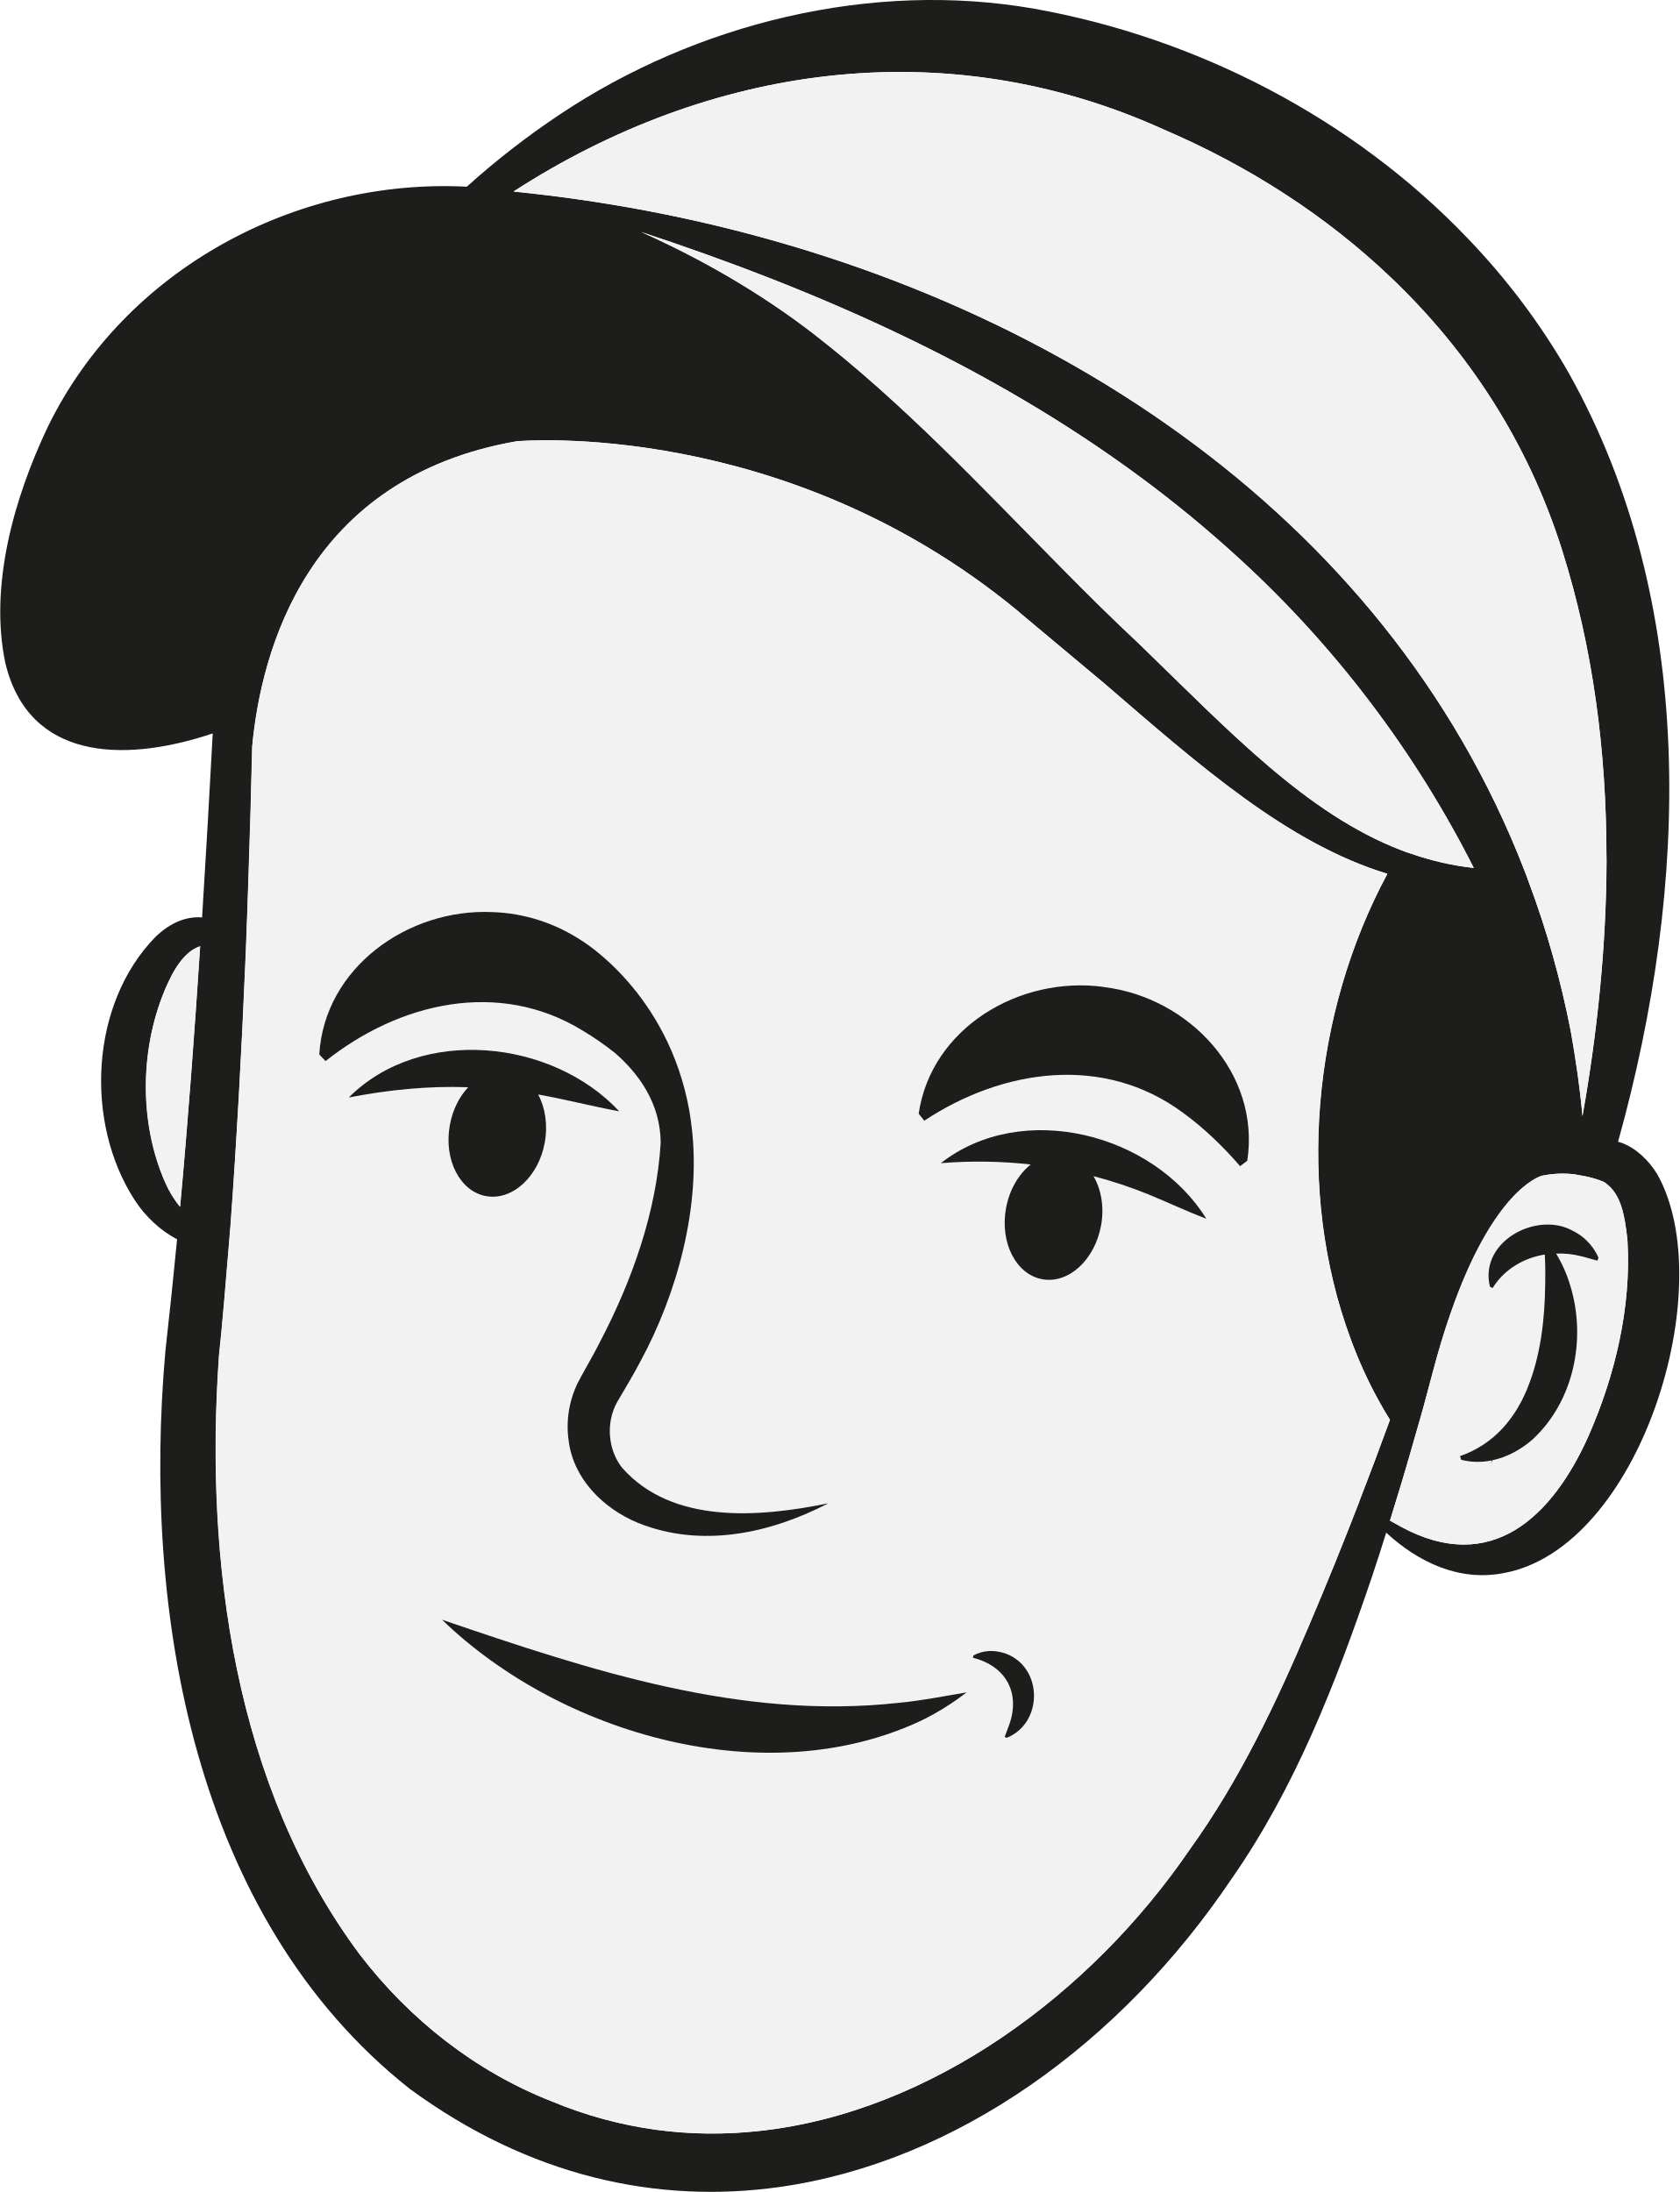
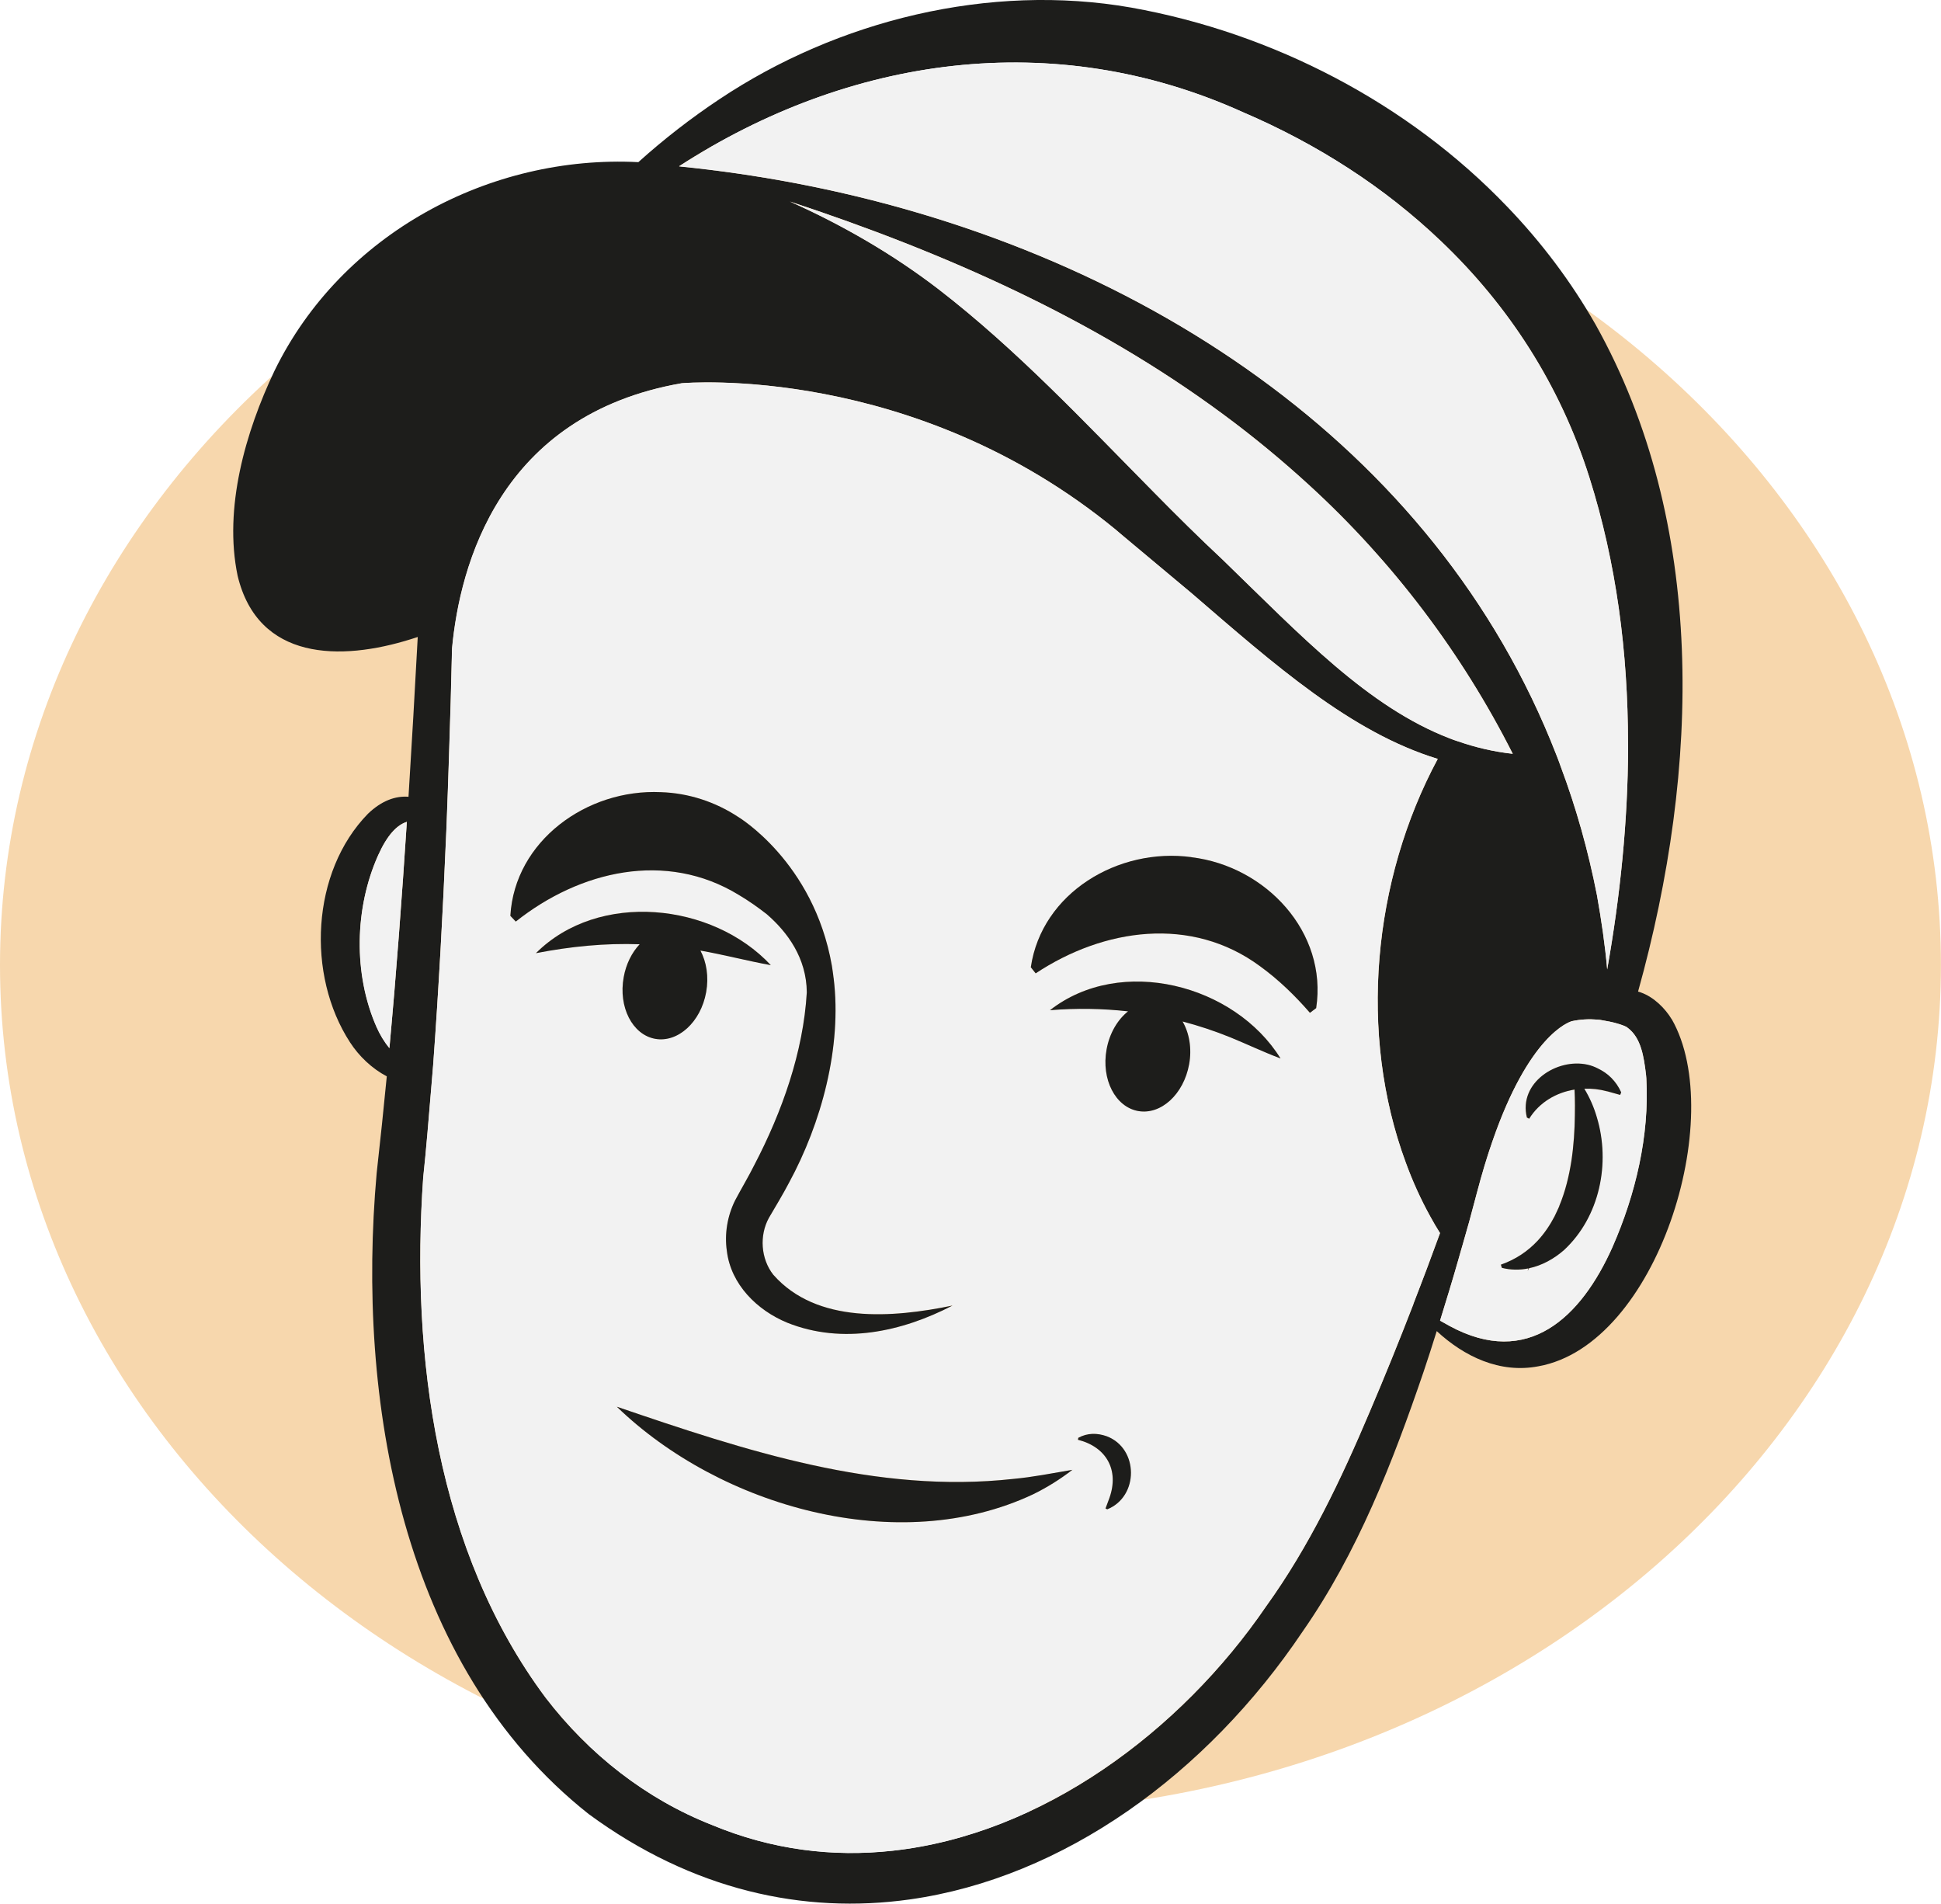
- <svg xmlns="http://www.w3.org/2000/svg" id="Warstwa_2" viewBox="0 0 179.98 234.94">
+ <svg xmlns="http://www.w3.org/2000/svg" id="logo" viewBox="0 0 239.57 234.94">
  <defs>
-     <style>.cls-1{fill:#f2f2f2;}.cls-1,.cls-2{stroke-width:0px;}.cls-2{fill:#1d1d1b;}</style>
+     <style>.cls-1{fill:#f2f2f2;}.cls-1,.cls-2,.cls-3{stroke-width:0px;}.cls-2{fill:#1d1d1b;}.cls-3{fill:#F7D7AD;}</style>
  </defs>
  <g id="Warstwa_3">
-     <path class="cls-2" d="m177.59,125.8c6.86,12.04-1.8,40.18-16.46,42.81-4.77.92-9.16-1.2-12.56-4.34-.52,1.68-1.06,3.34-1.62,5.01-3.81,11.17-8.14,22.32-14.93,32.06-11.84,17.62-29.51,30.4-48.51,33.07-13.07,1.83-26.77-1.11-39.61-10.54-23.2-18.34-28.66-51.23-26.17-79.09.45-3.98.86-7.96,1.25-11.95-1.85-.97-3.44-2.5-4.54-4.2-5.4-8.31-4.79-21.04,2.22-28.21,1.69-1.62,3.41-2.22,5-2.09.41-6.57.79-13.15,1.14-19.72-.27.09-.53.17-.81.26-8.76,2.75-18.9,2.66-21.42-7.81-1.75-8.36.98-17.78,4.54-25.28,8.29-17.01,26.66-26.7,44.92-25.77,3.13-2.82,6.49-5.43,10.01-7.77C74.61,2.52,93.33-2.14,110.88.94c17.44,3.12,34.14,11.76,46.41,24.59,4.2,4.37,7.87,9.23,10.89,14.53,13.7,24.51,12.93,54.7,5.24,82.31.12.03.23.07.35.11,1.63.58,3.02,2,3.81,3.32Zm-7.31,28.05c2.83-6.46,4.55-13.71,4.16-20.77-.01-.16-.03-.3-.04-.46-.27-2.22-.6-4.55-2.28-5.79-.04-.04-.09-.08-.15-.11-.49-.24-1.07-.41-1.6-.54-.15-.04-.28-.07-.44-.1l-1.21-.22c-.1-.01-.21-.02-.3-.03-1.07-.09-2.12-.03-3.16.19-.4.11-5.3,1.74-9.82,14.84-.65,1.86-1.28,3.97-1.91,6.34-.74,2.82-1.24,4.63-1.56,5.7-.12.44-.25.91-.39,1.35h0s-.36,1.27-.36,1.27c-.71,2.49-1.47,4.97-2.24,7.46.4.23.79.45,1.2.67,9.63,5.21,16.2-1.04,20.1-9.79Zm1.91-61.61c0-.18,0-.35-.01-.54-.01-11.18-1.43-22.23-4.77-32.79-3.62-11.46-10-21.23-18.3-29.14-6.97-6.66-15.28-12-24.44-15.92-23.46-10.61-48.66-6.87-69.61,6.66l.09.02h.02c4.69.48,9.35,1.15,13.98,2.02,20.84,3.93,40.86,11.99,57.52,24.08,16.18,11.74,29.18,27.27,36.68,46.56.19.48.37.96.54,1.45,1.88,5.03,3.37,10.32,4.46,15.85.54,3.03.99,6.08,1.26,9.14,1.61-9.08,2.55-18.28,2.58-27.39Zm-20.99-.76c2.16.75,4.38,1.28,6.76,1.54-6.27-12.4-14.79-23.67-25.03-33.06-3.45-3.17-7.03-6.12-10.75-8.86-16.03-11.84-34.42-19.96-53.44-26.23,6.5,2.9,12.75,6.52,18.35,10.82,9.7,7.49,18.01,16.39,26.57,25.05,2.78,2.83,5.6,5.62,8.51,8.34,9.72,9.41,17.91,18.14,28,22.04.34.14.69.26,1.04.37Zm-2.23,60.68c-.43-.68-.83-1.37-1.22-2.08-1.17-2.12-2.16-4.32-2.99-6.59-5.88-15.86-4.11-34.85,3.94-49.83-10.74-3.28-20.15-11.63-30.35-20.42-2.88-2.42-5.81-4.85-8.74-7.31l-.62-.53c-24.95-20.53-53.1-18.14-53.6-18.1-22.52,3.92-27.39,22.51-28.35,32.72l-.17,6.7c-.15,4.81-.29,9.61-.48,14.4-.02.73-.06,1.46-.09,2.19-.4,9.38-.91,18.73-1.59,28.11-.03.42-.07.85-.11,1.32l-.1,1.21c-.31,3.7-.66,8.08-1.02,11.37-1.55,22.05,1.66,46.19,15.12,64.21,5.33,6.95,12.36,12.49,20.52,15.69,7.4,3.08,14.94,3.99,22.29,3.18,18.4-2,35.54-14.69,46.12-30.18,5.31-7.37,9.25-15.66,12.79-24.03,1.86-4.36,3.64-8.76,5.35-13.18.02-.05.04-.11.05-.16,1.12-2.88,2.2-5.77,3.26-8.67Zm-129.66-22.82c.85-9.3,1.54-18.61,2.15-27.93-1.23.39-2.42,1.63-3.54,4.12-2.92,6.52-3.07,14.67-.21,21.17.42.95.95,1.83,1.6,2.63Z" />
-     <path class="cls-1" d="m174.43,133.09c.4,7.05-1.32,14.31-4.16,20.77-3.89,8.75-10.47,15-20.1,9.79-.41-.22-.8-.44-1.2-.67.77-2.49,1.53-4.97,2.24-7.46l.36-1.26h0c.14-.46.26-.93.39-1.36.32-1.06.82-2.87,1.56-5.7.62-2.37,1.26-4.48,1.91-6.34,4.52-13.1,9.42-14.73,9.82-14.84,1.03-.22,2.08-.28,3.16-.19.09.01.2.02.3.03l1.21.22c.16.03.29.06.44.1.53.14,1.11.3,1.6.54.05.03.1.07.15.11,1.68,1.24,2.01,3.57,2.28,5.79.01.16.03.3.04.46Zm-3.24,2.03l.12-.3c-.31-.7-.73-1.3-1.23-1.8-.47-.48-1.03-.85-1.66-1.16-.41-.21-.82-.35-1.26-.46-3.8-.85-8.55,2.24-7.49,6.52l.28.15c1.26-2.03,3.34-3.23,5.6-3.6.03.66.05,1.3.05,1.95,0,.4,0,.8-.01,1.22-.02,1.82-.14,3.75-.43,5.65-.3,1.91-.76,3.78-1.48,5.51-.01.05-.04.11-.06.17-.17.36-.33.74-.51,1.09,0,.01-.01.02-.01.03,0,0-.01.01-.01.02-.57,1.09-1.25,2.1-2.08,3-1.2,1.29-2.7,2.32-4.55,2.97l.12.39c1.08.28,2.2.29,3.28.07-.03.1-.07.21-.1.32.06-.11.11-.24.18-.34,1.58-.33,3.08-1.16,4.31-2.24,4.43-4.1,5.76-10.75,4.05-16.4-.36-1.24-.89-2.42-1.54-3.51.92-.04,1.84.06,2.73.3.05.01.1.02.15.03l1.54.43Z" />
-     <path class="cls-1" d="m172.17,91.71c.01.19.01.36.01.54-.03,9.11-.97,18.31-2.58,27.39-.27-3.06-.72-6.11-1.26-9.14-1.08-5.53-2.57-10.82-4.46-15.85-.17-.49-.35-.97-.54-1.45-7.5-19.29-20.49-34.82-36.68-46.56-16.65-12.09-36.68-20.15-57.52-24.08-4.62-.87-9.29-1.54-13.98-2.01h-.02s-.09-.03-.09-.03c20.94-13.54,46.14-17.28,69.61-6.66,9.16,3.93,17.47,9.26,24.44,15.92,8.3,7.9,14.67,17.68,18.3,29.14,3.34,10.56,4.76,21.61,4.77,32.79Z" />
-     <path class="cls-2" d="m171.32,134.82l-.12.3-1.54-.43s-.09-.02-.15-.03c-.89-.24-1.81-.34-2.73-.3.66,1.09,1.18,2.27,1.54,3.51,1.71,5.65.37,12.3-4.05,16.4-1.23,1.08-2.73,1.91-4.31,2.24-.06.1-.11.23-.18.34.03-.11.07-.22.1-.32-1.08.22-2.2.21-3.28-.07l-.12-.39c1.85-.65,3.35-1.68,4.55-2.97.83-.9,1.51-1.91,2.08-3,0-.01.01-.02.01-.02,0-.01.01-.02.01-.03.18-.35.34-.73.51-1.09.02-.05.05-.11.06-.17.72-1.73,1.18-3.6,1.48-5.51.29-1.91.41-3.83.43-5.65.01-.42.01-.82.01-1.22,0-.65-.02-1.29-.05-1.95-2.26.37-4.34,1.57-5.6,3.6l-.28-.15c-1.06-4.28,3.69-7.37,7.49-6.52.44.1.85.25,1.26.46.62.3,1.19.68,1.66,1.16.5.5.92,1.1,1.23,1.8Z" />
-     <path class="cls-1" d="m157.95,93.03c-2.37-.26-4.6-.79-6.76-1.54-.35-.11-.7-.24-1.04-.37-10.09-3.89-18.29-12.62-28-22.04-2.91-2.72-5.73-5.51-8.51-8.34-8.56-8.65-16.87-17.56-26.57-25.05-5.6-4.3-11.85-7.92-18.35-10.82,19.03,6.27,37.42,14.39,53.44,26.23,3.72,2.74,7.3,5.7,10.75,8.86,10.25,9.39,18.77,20.66,25.03,33.06Z" />
-     <path class="cls-1" d="m147.74,150.09c.39.71.79,1.41,1.22,2.08-1.06,2.91-2.13,5.79-3.26,8.67-.01.04-.03.1-.05.16-1.71,4.43-3.49,8.82-5.35,13.18-3.54,8.37-7.48,16.66-12.79,24.03-10.58,15.49-27.72,28.18-46.12,30.18-7.34.81-14.88-.09-22.29-3.18-8.15-3.21-15.18-8.75-20.52-15.69-13.46-18.03-16.67-42.17-15.12-64.21.36-3.29.71-7.67,1.02-11.37l.1-1.21c.04-.47.08-.91.11-1.32.69-9.37,1.2-18.72,1.59-28.11.03-.73.07-1.46.09-2.19.19-4.79.33-9.59.48-14.4l.17-6.7c.96-10.21,5.82-28.8,28.35-32.72.5-.04,28.65-2.43,53.6,18.1l.62.53c2.93,2.46,5.85,4.89,8.74,7.31,10.2,8.79,19.61,17.14,30.35,20.42-8.05,14.97-9.82,33.97-3.94,49.83.83,2.27,1.82,4.47,2.99,6.59Zm-14.06-25.68c1.43-9.37-6.22-17.52-15.39-18.62-9.05-1.23-18.49,4.41-19.84,13.59l.6.75c8.4-5.56,19.23-7.15,27.72-.86,2.27,1.65,4.29,3.6,6.13,5.73l.77-.58Zm-10.58,3.6c2.09.86,4.01,1.78,6.18,2.6-5.68-9.13-19.73-12.78-28.46-5.95,3.28-.27,6.49-.22,9.64.14-1.28,1.03-2.28,2.7-2.65,4.7-.67,3.7,1.08,7.09,3.89,7.6,2.82.51,5.63-2.07,6.3-5.77.35-1.97.01-3.87-.81-5.28,1.99.52,3.96,1.17,5.9,1.96Zm-18.83,49.67c3.52.89,5.11,3.74,3.88,7.19l-.48,1.29.22.1c3.91-1.57,3.89-7.5-.06-9.01-1.17-.43-2.4-.44-3.52.19l-.04.24Zm-5.53,6.73c1.72-.84,3.35-1.86,4.85-3.02-2.51.43-4.88.91-7.29,1.12-16.91,1.86-33.06-3.5-48.94-8.91,12.77,12.36,34.78,18.63,51.38,10.81Zm-9.96-23.3c-7.39,1.52-16.75,2.28-22.11-3.8-1.54-1.97-1.73-4.84-.54-7.01.76-1.29,1.81-3.04,2.49-4.35,3.96-7.29,6.56-16.69,5.5-25.26t.01-.01l-.02-.02c-.02-.24-.06-.47-.09-.71-.03-.21-.06-.42-.09-.61l-.03-.19c-2.25-12.82-11.6-18.37-11.6-18.37h0c-2.77-1.81-6.06-2.91-9.49-3.02-9.13-.44-18.05,6-18.59,15.26l.67.71c7.89-6.27,18.55-8.8,27.54-3.28,1.2.72,2.34,1.52,3.45,2.38,2.54,2.22,4.89,5.4,4.93,9.64-.43,7.38-3.06,14.78-6.45,21.25-.73,1.47-1.63,2.98-2.41,4.44-.95,1.92-1.31,4.11-1.01,6.2.49,4.16,3.74,7.34,7.45,8.87,6.84,2.74,14.19,1.1,20.4-2.11Zm-31.11-43.81c2.9.51,5.72,1.26,8.69,1.8-7.22-7.73-21.28-9.2-28.99-1.48,4.34-.84,8.55-1.25,12.8-1.1-.96,1.02-1.68,2.44-1.97,4.07-.67,3.7,1.08,7.09,3.88,7.6,2.81.51,5.64-2.07,6.3-5.76.34-1.91.04-3.74-.71-5.13Z" />
-     <path class="cls-2" d="m118.29,105.79c9.17,1.1,16.82,9.25,15.39,18.62l-.77.58c-1.84-2.12-3.86-4.08-6.13-5.73-8.49-6.29-19.32-4.7-27.72.86l-.6-.75c1.34-9.18,10.79-14.82,19.84-13.59Z" />
-     <path class="cls-2" d="m129.28,130.62c-2.17-.82-4.08-1.74-6.18-2.6-1.95-.79-3.92-1.44-5.9-1.96.82,1.41,1.17,3.31.81,5.28-.67,3.7-3.48,6.28-6.3,5.77-2.81-.51-4.56-3.91-3.89-7.6.36-2,1.36-3.67,2.65-4.7-3.16-.35-6.36-.41-9.64-.14,8.73-6.83,22.79-3.19,28.46,5.95Z" />
-     <path class="cls-2" d="m108.16,184.87c1.23-3.45-.36-6.3-3.88-7.19l.04-.24c1.12-.62,2.35-.61,3.52-.19,3.96,1.51,3.97,7.44.06,9.01l-.22-.1.48-1.29Z" />
-     <path class="cls-2" d="m103.6,181.39c-1.5,1.16-3.13,2.18-4.85,3.02-16.6,7.82-38.61,1.55-51.38-10.81,15.88,5.42,32.03,10.78,48.94,8.91,2.41-.22,4.78-.7,7.29-1.12Z" />
-     <path class="cls-2" d="m66.68,157.32c5.36,6.08,14.71,5.32,22.11,3.8-6.21,3.22-13.56,4.85-20.4,2.11-3.71-1.53-6.96-4.72-7.45-8.87-.3-2.08.06-4.28,1.01-6.2.77-1.46,1.68-2.97,2.41-4.44,3.38-6.48,6.02-13.87,6.45-21.25-.03-4.24-2.38-7.43-4.93-9.64-1.1-.86-2.25-1.67-3.45-2.38-9-5.52-19.65-2.99-27.54,3.28l-.67-.71c.54-9.26,9.46-15.69,18.59-15.26,3.43.11,6.72,1.21,9.49,3.03h0s9.35,5.54,11.6,18.36l.03.19c.03.2.06.41.09.61.03.24.07.47.09.71l.02.02s-.01,0-.01.01c1.06,8.57-1.54,17.97-5.5,25.26-.68,1.31-1.73,3.06-2.49,4.35-1.19,2.17-1,5.04.54,7.01Z" />
-     <path class="cls-2" d="m66.37,119.11c-2.97-.54-5.79-1.29-8.69-1.8.75,1.4,1.05,3.23.71,5.13-.66,3.69-3.49,6.27-6.3,5.76-2.8-.51-4.55-3.91-3.88-7.6.29-1.63,1.01-3.05,1.97-4.07-4.25-.15-8.46.26-12.8,1.1,7.72-7.72,21.78-6.25,28.99,1.48Z" />
-     <path class="cls-1" d="m21.44,101.43c-.6,9.32-1.29,18.63-2.15,27.93-.66-.8-1.19-1.69-1.6-2.63-2.86-6.5-2.71-14.65.21-21.17,1.12-2.49,2.31-3.74,3.54-4.12Z" />
+     <ellipse class="cls-3" cx="119.78" cy="119.08" rx="119.78" ry="104.67" />
+     <path class="cls-2" d="m206.35,125.8c6.86,12.04-1.8,40.18-16.46,42.81-4.77.92-9.16-1.2-12.56-4.34-.52,1.68-1.06,3.34-1.62,5.01-3.81,11.17-8.14,22.32-14.93,32.06-11.84,17.62-29.51,30.4-48.51,33.07-13.07,1.83-26.77-1.11-39.61-10.54-23.2-18.34-28.66-51.23-26.17-79.09.45-3.98.86-7.96,1.25-11.95-1.85-.97-3.44-2.5-4.54-4.2-5.4-8.31-4.79-21.04,2.22-28.21,1.69-1.62,3.41-2.22,5-2.09.41-6.57.79-13.15,1.14-19.72-.27.09-.53.17-.81.26-8.76,2.75-18.9,2.66-21.42-7.81-1.75-8.36.98-17.78,4.54-25.28,8.29-17.01,26.66-26.7,44.92-25.77,3.13-2.82,6.49-5.43,10.01-7.77C103.37,2.52,122.1-2.14,139.64.94c17.44,3.12,34.14,11.76,46.41,24.59,4.2,4.37,7.87,9.23,10.89,14.53,13.7,24.51,12.93,54.7,5.24,82.31.12.03.23.07.35.11,1.63.58,3.02,2,3.81,3.32Zm-7.31,28.05c2.83-6.46,4.55-13.71,4.16-20.77-.01-.16-.03-.3-.04-.46-.27-2.22-.6-4.55-2.28-5.79-.04-.04-.09-.08-.15-.11-.49-.24-1.07-.41-1.6-.54-.15-.04-.28-.07-.44-.1l-1.21-.22c-.1-.01-.21-.02-.3-.03-1.07-.09-2.12-.03-3.16.19-.4.11-5.3,1.74-9.82,14.84-.65,1.86-1.28,3.97-1.91,6.34-.74,2.82-1.24,4.63-1.56,5.7-.12.44-.25.91-.39,1.35h0s-.36,1.27-.36,1.27c-.71,2.49-1.47,4.97-2.24,7.46.4.23.79.45,1.2.67,9.63,5.21,16.2-1.04,20.1-9.79Zm1.91-61.61c0-.18,0-.35-.01-.54-.01-11.18-1.43-22.23-4.77-32.79-3.62-11.46-10-21.23-18.3-29.14-6.97-6.66-15.28-12-24.44-15.92-23.46-10.61-48.66-6.87-69.61,6.66l.09.02h.02c4.69.48,9.35,1.15,13.98,2.02,20.84,3.93,40.86,11.99,57.52,24.08,16.18,11.74,29.18,27.27,36.68,46.56.19.48.37.96.54,1.45,1.88,5.03,3.37,10.32,4.46,15.85.54,3.03.99,6.08,1.26,9.14,1.61-9.08,2.55-18.28,2.58-27.39Zm-20.99-.76c2.16.75,4.38,1.28,6.76,1.54-6.27-12.4-14.79-23.67-25.03-33.06-3.45-3.17-7.03-6.12-10.75-8.86-16.03-11.84-34.42-19.96-53.44-26.23,6.5,2.9,12.75,6.52,18.35,10.82,9.7,7.49,18.01,16.39,26.57,25.05,2.78,2.83,5.6,5.62,8.51,8.34,9.72,9.41,17.91,18.14,28,22.04.34.14.69.26,1.04.37Zm-2.23,60.68c-.43-.68-.83-1.37-1.22-2.08-1.17-2.12-2.16-4.32-2.99-6.59-5.88-15.86-4.11-34.85,3.94-49.83-10.74-3.28-20.15-11.63-30.35-20.42-2.88-2.42-5.81-4.85-8.74-7.31l-.62-.53c-24.95-20.53-53.1-18.14-53.6-18.1-22.52,3.92-27.39,22.51-28.35,32.72l-.17,6.7c-.15,4.81-.29,9.61-.48,14.4-.02.73-.06,1.46-.09,2.19-.4,9.38-.91,18.73-1.59,28.11-.03.42-.07.85-.11,1.32l-.1,1.21c-.31,3.7-.66,8.08-1.02,11.37-1.55,22.05,1.66,46.19,15.12,64.21,5.33,6.95,12.36,12.49,20.52,15.69,7.4,3.08,14.94,3.99,22.29,3.18,18.4-2,35.54-14.69,46.12-30.18,5.31-7.37,9.25-15.66,12.79-24.03,1.86-4.36,3.64-8.76,5.35-13.18.02-.05.04-.11.05-.16,1.12-2.88,2.2-5.77,3.26-8.67Zm-129.66-22.82c.85-9.3,1.54-18.61,2.15-27.93-1.23.39-2.42,1.63-3.54,4.12-2.92,6.52-3.07,14.67-.21,21.17.42.95.95,1.83,1.6,2.63Z" />
+     <path class="cls-1" d="m203.2,133.09c.4,7.05-1.32,14.31-4.16,20.77-3.89,8.75-10.47,15-20.1,9.79-.41-.22-.8-.44-1.2-.67.77-2.49,1.53-4.97,2.24-7.46l.36-1.26h0c.14-.46.26-.93.39-1.36.32-1.06.82-2.87,1.56-5.7.62-2.37,1.26-4.48,1.91-6.34,4.52-13.1,9.42-14.73,9.82-14.84,1.03-.22,2.08-.28,3.16-.19.09.01.2.02.3.03l1.21.22c.16.03.29.06.44.1.53.14,1.11.3,1.6.54.05.03.1.07.15.11,1.68,1.24,2.01,3.57,2.28,5.79.01.16.03.3.04.46Zm-3.24,2.03l.12-.3c-.31-.7-.73-1.3-1.23-1.8-.47-.48-1.03-.85-1.66-1.16-.41-.21-.82-.35-1.26-.46-3.8-.85-8.55,2.24-7.49,6.52l.28.15c1.26-2.03,3.34-3.23,5.6-3.6.03.66.05,1.3.05,1.95,0,.4,0,.8-.01,1.22-.02,1.82-.14,3.75-.43,5.65-.3,1.91-.76,3.78-1.48,5.51-.01.05-.04.11-.06.17-.17.36-.33.74-.51,1.09,0,.01-.01.02-.01.03,0,0-.01.01-.01.02-.57,1.09-1.25,2.1-2.08,3-1.2,1.29-2.7,2.32-4.55,2.97l.12.39c1.08.28,2.2.29,3.28.07-.03.1-.07.21-.1.32.06-.11.11-.24.18-.34,1.58-.33,3.08-1.16,4.31-2.24,4.43-4.1,5.76-10.75,4.05-16.4-.36-1.24-.89-2.42-1.54-3.51.92-.04,1.84.06,2.73.3.05.01.1.02.15.03l1.54.43Z" />
+     <path class="cls-1" d="m200.94,91.71c.01.19.01.36.01.54-.03,9.11-.97,18.31-2.58,27.39-.27-3.06-.72-6.11-1.26-9.14-1.08-5.53-2.57-10.82-4.46-15.85-.17-.49-.35-.97-.54-1.45-7.5-19.29-20.49-34.82-36.68-46.56-16.65-12.09-36.68-20.15-57.52-24.08-4.62-.87-9.29-1.54-13.98-2.01h-.02s-.09-.03-.09-.03c20.94-13.54,46.14-17.28,69.61-6.66,9.16,3.93,17.47,9.26,24.44,15.92,8.3,7.9,14.67,17.68,18.3,29.14,3.34,10.56,4.76,21.61,4.77,32.79Z" />
+     <path class="cls-2" d="m200.09,134.82l-.12.3-1.54-.43s-.09-.02-.15-.03c-.89-.24-1.81-.34-2.73-.3.66,1.09,1.18,2.27,1.54,3.51,1.71,5.65.37,12.3-4.05,16.4-1.23,1.08-2.73,1.91-4.31,2.24-.06.1-.11.23-.18.34.03-.11.07-.22.1-.32-1.08.22-2.2.21-3.28-.07l-.12-.39c1.85-.65,3.35-1.68,4.55-2.97.83-.9,1.51-1.91,2.08-3,0-.01.01-.02.01-.02,0-.01.01-.02.01-.03.18-.35.34-.73.51-1.09.02-.05.05-.11.06-.17.72-1.73,1.18-3.6,1.48-5.51.29-1.91.41-3.83.43-5.65.01-.42.01-.82.01-1.22,0-.65-.02-1.29-.05-1.95-2.26.37-4.34,1.57-5.6,3.6l-.28-.15c-1.06-4.28,3.69-7.37,7.49-6.52.44.1.85.25,1.26.46.62.3,1.19.68,1.66,1.16.5.5.92,1.1,1.23,1.8Z" />
+     <path class="cls-1" d="m186.71,93.03c-2.37-.26-4.6-.79-6.76-1.54-.35-.11-.7-.24-1.04-.37-10.09-3.89-18.29-12.62-28-22.04-2.91-2.72-5.73-5.51-8.51-8.34-8.56-8.65-16.87-17.56-26.57-25.05-5.6-4.3-11.85-7.92-18.35-10.82,19.03,6.27,37.42,14.39,53.44,26.23,3.72,2.74,7.3,5.7,10.75,8.86,10.25,9.39,18.77,20.66,25.03,33.06Z" />
+     <path class="cls-1" d="m176.51,150.09c.39.71.79,1.41,1.22,2.08-1.06,2.91-2.13,5.79-3.26,8.67-.01.04-.03.1-.05.16-1.71,4.43-3.49,8.82-5.35,13.18-3.54,8.37-7.48,16.66-12.79,24.03-10.58,15.49-27.72,28.18-46.12,30.18-7.34.81-14.88-.09-22.29-3.18-8.15-3.21-15.18-8.75-20.52-15.69-13.46-18.03-16.67-42.17-15.12-64.21.36-3.29.71-7.67,1.02-11.37l.1-1.21c.04-.47.08-.91.11-1.32.69-9.37,1.2-18.72,1.59-28.11.03-.73.07-1.46.09-2.19.19-4.79.33-9.59.48-14.4l.17-6.7c.96-10.21,5.82-28.8,28.35-32.72.5-.04,28.65-2.43,53.6,18.1l.62.53c2.93,2.46,5.85,4.89,8.74,7.31,10.2,8.79,19.61,17.14,30.35,20.42-8.05,14.97-9.82,33.97-3.94,49.83.83,2.27,1.82,4.47,2.99,6.59Zm-14.06-25.68c1.43-9.37-6.22-17.52-15.39-18.62-9.05-1.23-18.49,4.41-19.84,13.59l.6.75c8.4-5.56,19.23-7.15,27.72-.86,2.27,1.65,4.29,3.6,6.13,5.73l.77-.58Zm-10.58,3.6c2.09.86,4.01,1.78,6.18,2.6-5.68-9.13-19.73-12.78-28.46-5.95,3.28-.27,6.49-.22,9.64.14-1.28,1.03-2.28,2.7-2.65,4.7-.67,3.7,1.08,7.09,3.89,7.6,2.82.51,5.63-2.07,6.3-5.77.35-1.97.01-3.87-.81-5.28,1.99.52,3.96,1.17,5.9,1.96Zm-18.83,49.67c3.52.89,5.11,3.74,3.88,7.19l-.48,1.29.22.1c3.91-1.57,3.89-7.5-.06-9.01-1.17-.43-2.4-.44-3.52.19l-.04.24Zm-5.53,6.73c1.72-.84,3.35-1.86,4.85-3.02-2.51.43-4.88.91-7.29,1.12-16.91,1.86-33.06-3.5-48.94-8.91,12.77,12.36,34.78,18.63,51.38,10.81Zm-9.96-23.3c-7.39,1.52-16.75,2.28-22.11-3.8-1.54-1.97-1.73-4.84-.54-7.01.76-1.29,1.81-3.04,2.49-4.35,3.96-7.29,6.56-16.69,5.5-25.26t.01-.01l-.02-.02c-.02-.24-.06-.47-.09-.71-.03-.21-.06-.42-.09-.61l-.03-.19c-2.25-12.82-11.6-18.37-11.6-18.37h0c-2.77-1.81-6.06-2.91-9.49-3.02-9.13-.44-18.05,6-18.59,15.26l.67.71c7.89-6.27,18.55-8.8,27.54-3.28,1.2.72,2.34,1.52,3.45,2.38,2.54,2.22,4.89,5.4,4.93,9.64-.43,7.38-3.06,14.78-6.45,21.25-.73,1.47-1.63,2.98-2.41,4.44-.95,1.92-1.31,4.11-1.01,6.2.49,4.16,3.74,7.34,7.45,8.87,6.84,2.74,14.19,1.1,20.4-2.11Zm-31.11-43.81c2.9.51,5.72,1.26,8.69,1.8-7.22-7.73-21.28-9.2-28.99-1.48,4.34-.84,8.55-1.25,12.8-1.1-.96,1.02-1.68,2.44-1.97,4.07-.67,3.7,1.08,7.09,3.88,7.6,2.81.51,5.64-2.07,6.3-5.76.34-1.91.04-3.74-.71-5.13Z" />
+     <path class="cls-2" d="m147.06,105.79c9.17,1.1,16.82,9.25,15.39,18.62l-.77.58c-1.84-2.12-3.86-4.08-6.13-5.73-8.49-6.29-19.32-4.7-27.72.86l-.6-.75c1.34-9.18,10.79-14.82,19.84-13.59Z" />
+     <path class="cls-2" d="m158.04,130.62c-2.17-.82-4.08-1.74-6.18-2.6-1.95-.79-3.92-1.44-5.9-1.96.82,1.41,1.17,3.31.81,5.28-.67,3.7-3.48,6.28-6.3,5.77-2.81-.51-4.56-3.91-3.89-7.6.36-2,1.36-3.67,2.65-4.7-3.16-.35-6.36-.41-9.64-.14,8.73-6.83,22.79-3.19,28.46,5.95Z" />
+     <path class="cls-2" d="m136.93,184.87c1.23-3.45-.36-6.3-3.88-7.19l.04-.24c1.12-.62,2.35-.61,3.52-.19,3.96,1.51,3.97,7.44.06,9.01l-.22-.1.48-1.29Z" />
+     <path class="cls-2" d="m132.36,181.39c-1.5,1.16-3.13,2.18-4.85,3.02-16.6,7.82-38.61,1.55-51.38-10.81,15.88,5.42,32.03,10.78,48.94,8.91,2.41-.22,4.78-.7,7.29-1.12Z" />
+     <path class="cls-2" d="m95.45,157.32c5.36,6.08,14.71,5.32,22.11,3.8-6.21,3.22-13.56,4.85-20.4,2.11-3.71-1.53-6.96-4.72-7.45-8.87-.3-2.08.06-4.28,1.01-6.2.77-1.46,1.68-2.97,2.41-4.44,3.38-6.48,6.02-13.87,6.45-21.25-.03-4.24-2.38-7.43-4.93-9.64-1.1-.86-2.25-1.67-3.45-2.38-9-5.52-19.65-2.99-27.54,3.28l-.67-.71c.54-9.26,9.46-15.69,18.59-15.26,3.43.11,6.72,1.21,9.49,3.03h0s9.35,5.54,11.6,18.36l.03.19c.03.2.06.41.09.61.03.24.07.47.09.71l.02.02s-.01,0-.01.01c1.06,8.57-1.54,17.97-5.5,25.26-.68,1.31-1.73,3.06-2.49,4.35-1.19,2.17-1,5.04.54,7.01Z" />
+     <path class="cls-2" d="m95.14,119.11c-2.97-.54-5.79-1.29-8.69-1.8.75,1.4,1.05,3.23.71,5.13-.66,3.69-3.49,6.27-6.3,5.76-2.8-.51-4.55-3.91-3.88-7.6.29-1.63,1.01-3.05,1.97-4.07-4.25-.15-8.46.26-12.8,1.1,7.72-7.72,21.78-6.25,28.99,1.48Z" />
+     <path class="cls-1" d="m50.21,101.43c-.6,9.32-1.29,18.63-2.15,27.93-.66-.8-1.19-1.69-1.6-2.63-2.86-6.5-2.71-14.65.21-21.17,1.12-2.49,2.31-3.74,3.54-4.12Z" />
  </g>
</svg>
